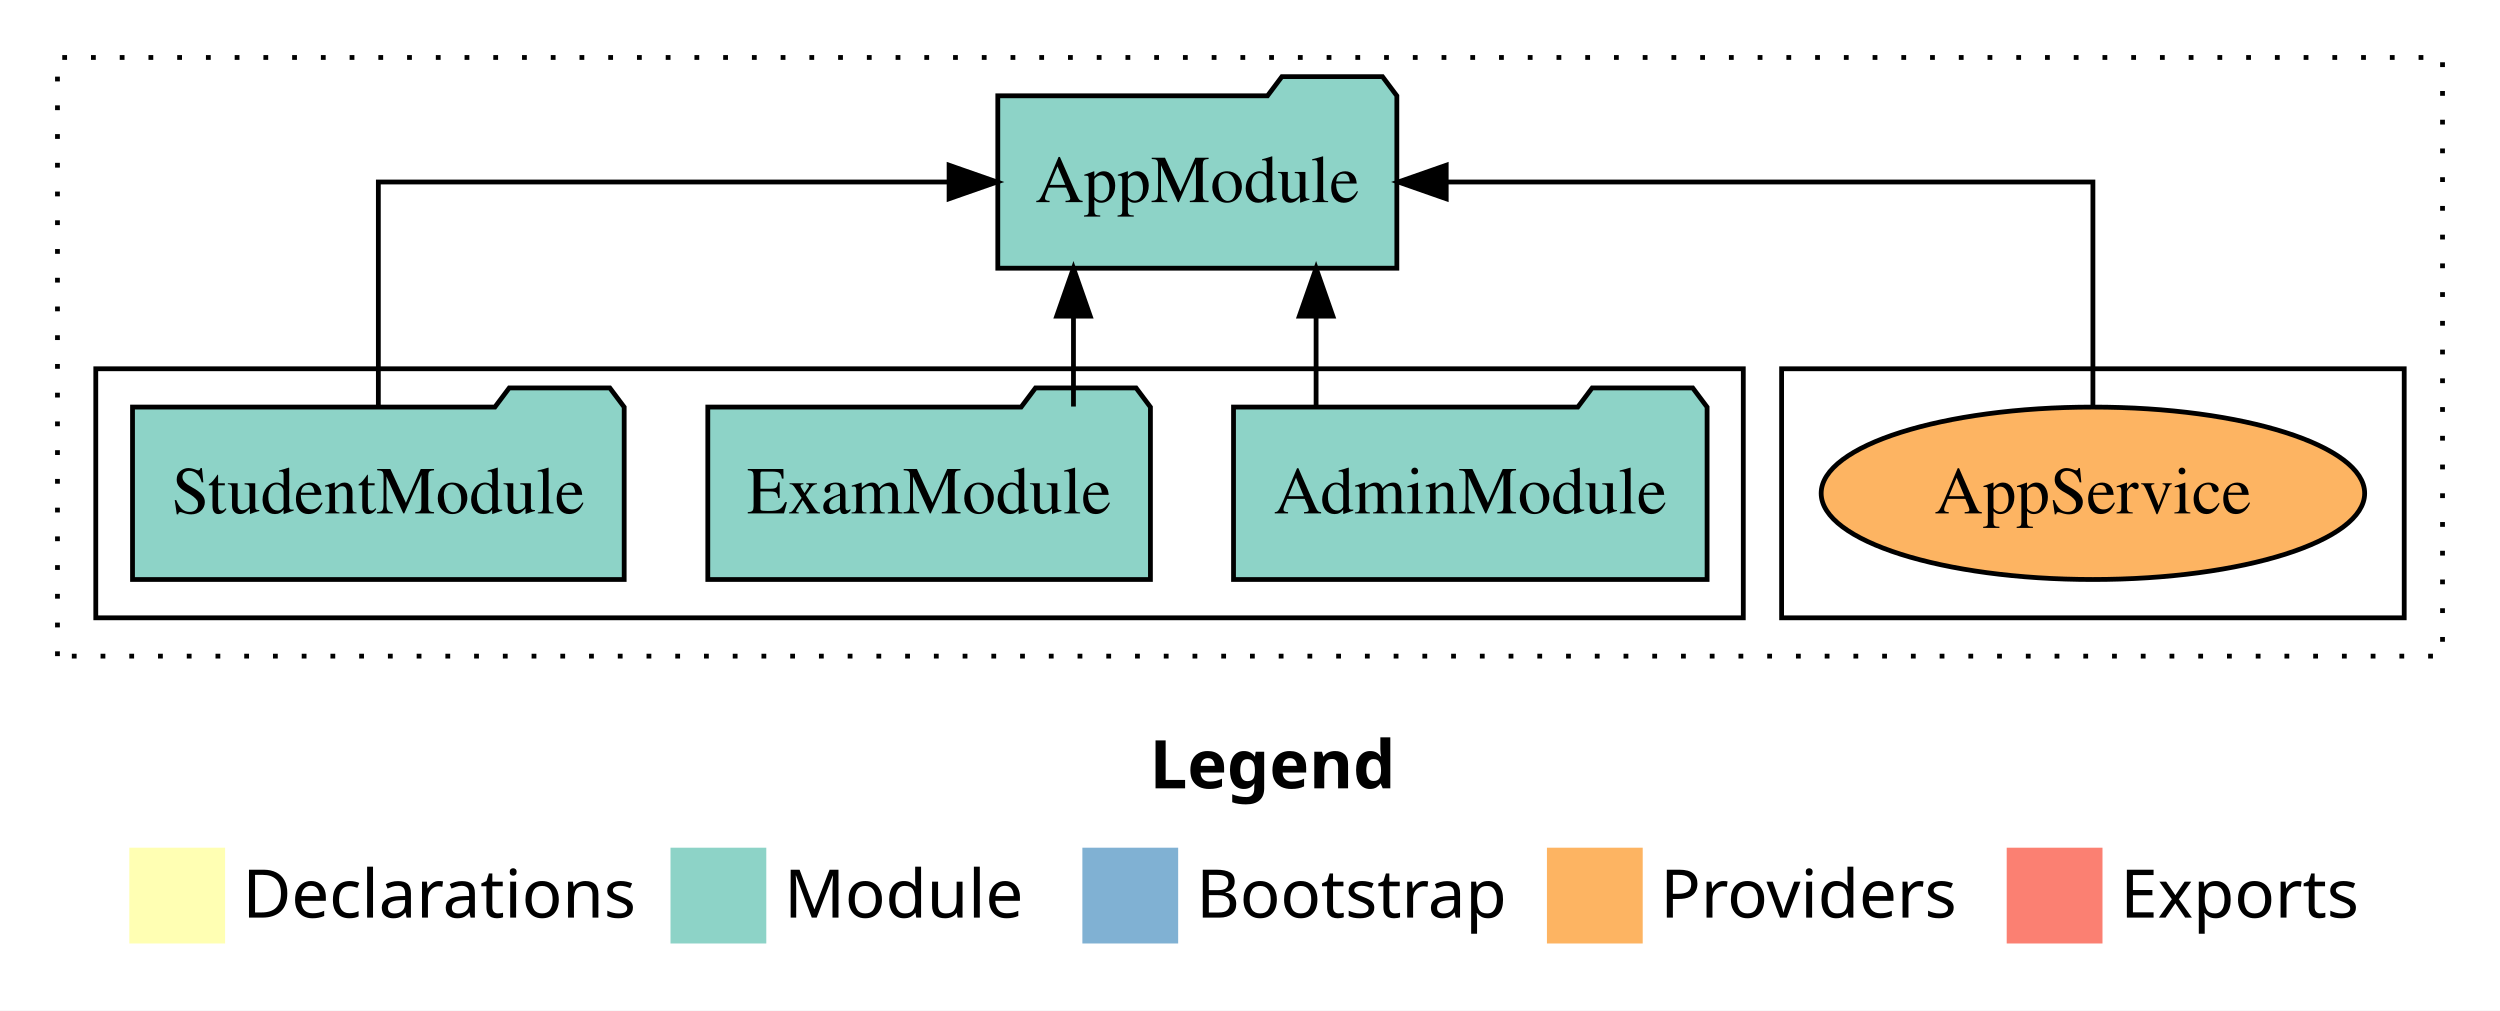
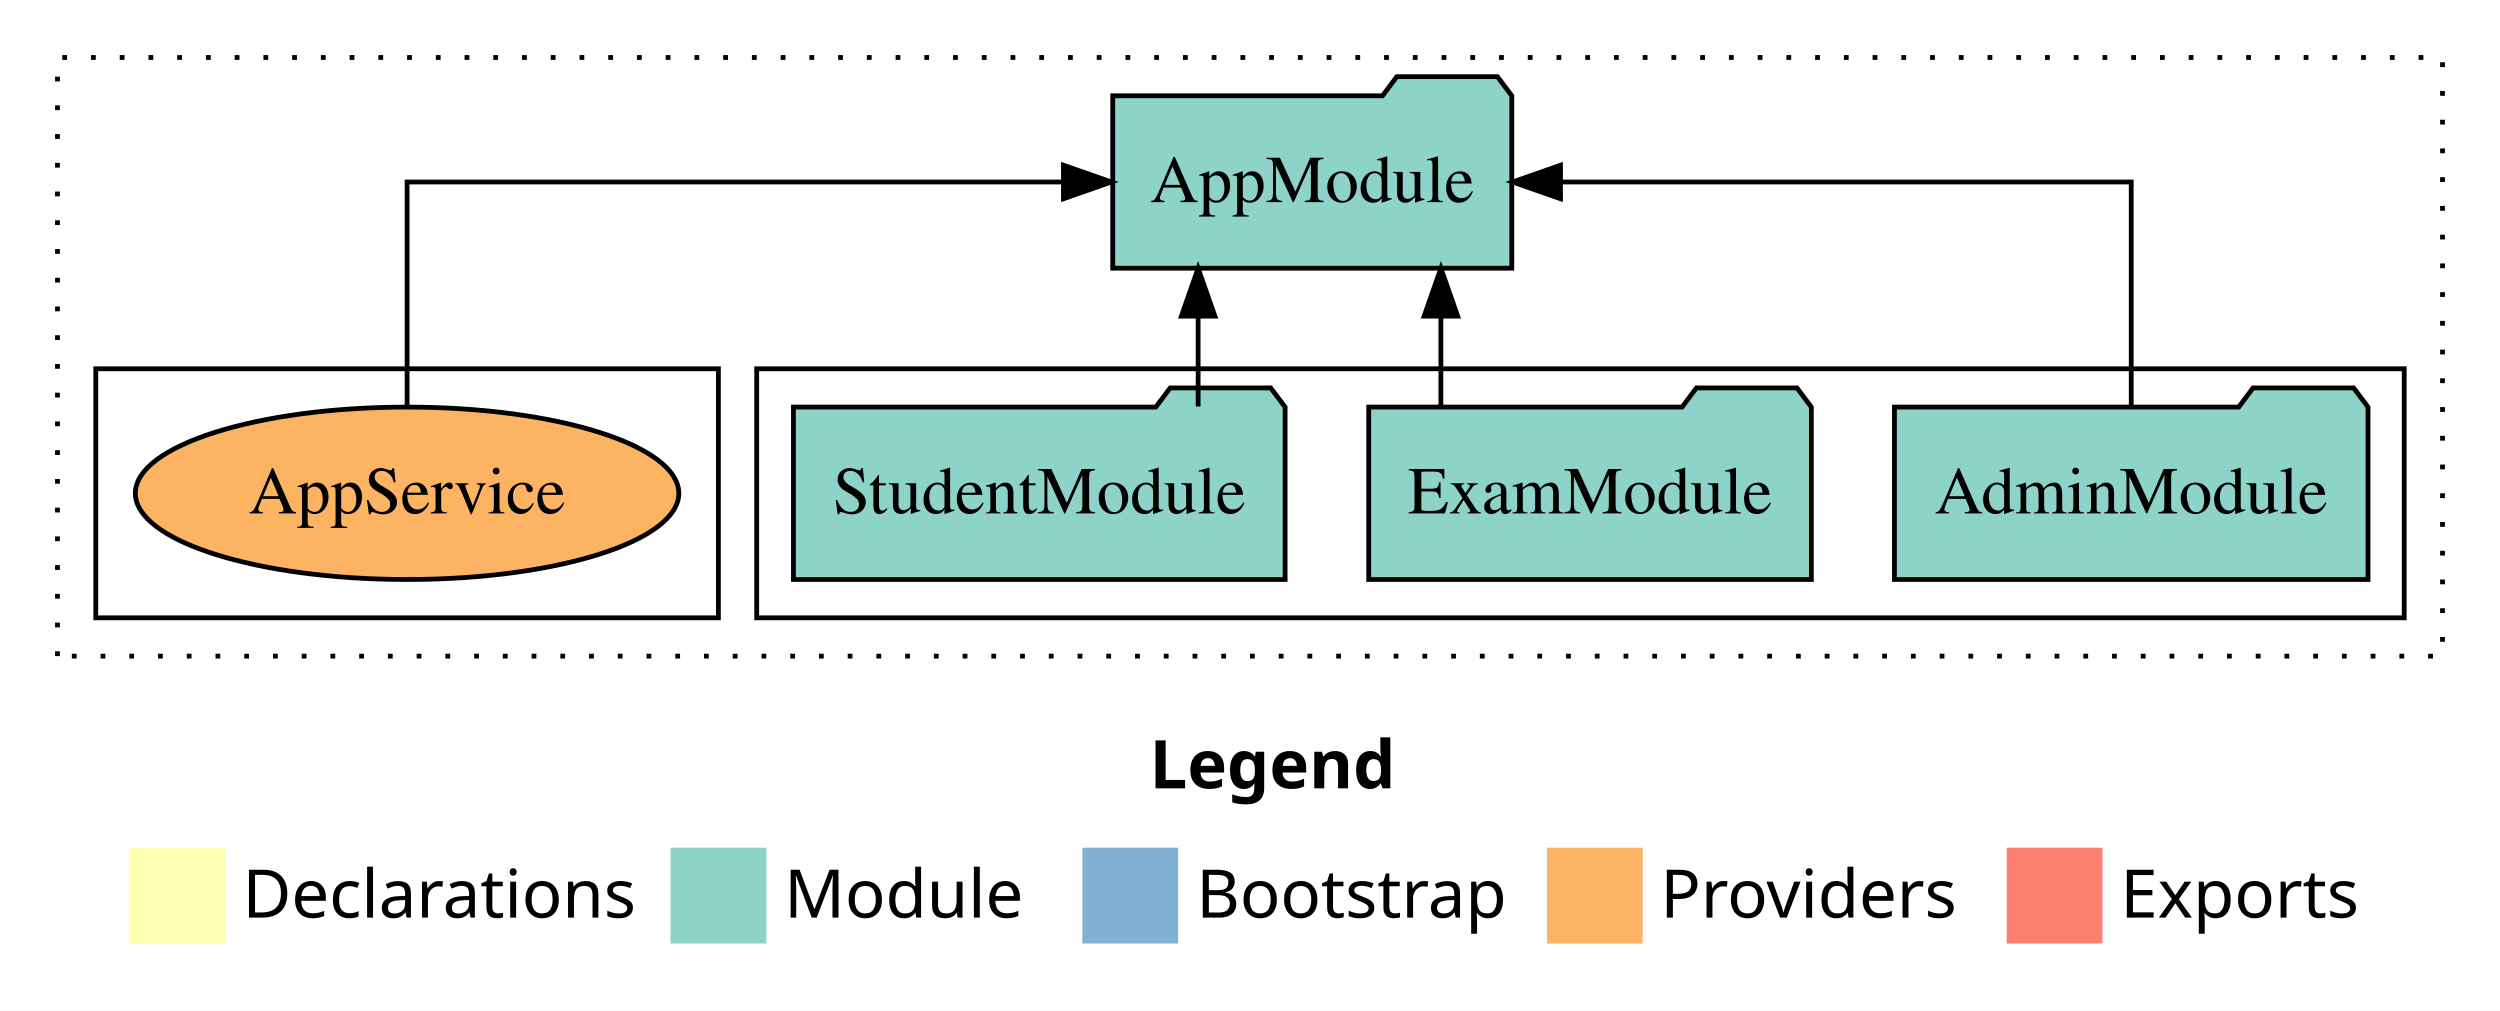
<svg xmlns="http://www.w3.org/2000/svg" width="522pt" height="211pt" viewBox="0.00 0.00 522.00 211.00">
  <g id="graph0" class="graph" transform="scale(1 1) rotate(0) translate(4 207)">
    <polygon fill="white" stroke="transparent" points="-4,4 -4,-207 518,-207 518,4 -4,4" />
    <text text-anchor="start" x="236.01" y="-42.4" font-family="Times-12" font-weight="bold" font-size="14.00">Legend</text>
    <polygon fill="#ffffb3" stroke="transparent" points="23,-10 23,-30 43,-30 43,-10 23,-10" />
    <text text-anchor="start" x="46.63" y="-15.4" font-family="Times-12" font-size="14.00">  Declarations</text>
    <polygon fill="#8dd3c7" stroke="transparent" points="136,-10 136,-30 156,-30 156,-10 136,-10" />
    <text text-anchor="start" x="159.73" y="-15.4" font-family="Times-12" font-size="14.00">  Module</text>
    <polygon fill="#80b1d3" stroke="transparent" points="222,-10 222,-30 242,-30 242,-10 222,-10" />
    <text text-anchor="start" x="245.78" y="-15.4" font-family="Times-12" font-size="14.00">  Bootstrap</text>
    <polygon fill="#fdb462" stroke="transparent" points="319,-10 319,-30 339,-30 339,-10 319,-10" />
    <text text-anchor="start" x="342.67" y="-15.4" font-family="Times-12" font-size="14.00">  Providers</text>
    <polygon fill="#fb8072" stroke="transparent" points="415,-10 415,-30 435,-30 435,-10 415,-10" />
    <text text-anchor="start" x="438.73" y="-15.4" font-family="Times-12" font-size="14.00">  Exports</text>
    <g id="clust1" class="cluster">
      <polygon fill="none" stroke="black" stroke-dasharray="1,5" points="8,-70 8,-195 506,-195 506,-70 8,-70" />
    </g>
+     <g id="clust3" class="cluster">
+       <polygon fill="none" stroke="black" points="154,-78 154,-130 498,-130 498,-78 154,-78" />
+     </g>
    <g id="clust6" class="cluster">
-       <polygon fill="none" stroke="black" points="368,-78 368,-130 498,-130 498,-78 368,-78" />
-     </g>
-     <g id="clust3" class="cluster">
-       <polygon fill="none" stroke="black" points="16,-78 16,-130 360,-130 360,-78 16,-78" />
+       <polygon fill="none" stroke="black" points="16,-78 16,-130 146,-130 146,-78 16,-78" />
    </g>
    <g id="node1" class="node">
-       <polygon fill="#8dd3c7" stroke="black" points="352.44,-122 349.44,-126 328.44,-126 325.44,-122 253.56,-122 253.56,-86 352.44,-86 352.44,-122" />
-       <text text-anchor="middle" x="303" y="-99.8" font-family="Times,serif" font-size="14.00">AdminModule</text>
+       <polygon fill="#8dd3c7" stroke="black" points="490.44,-122 487.44,-126 466.44,-126 463.44,-122 391.56,-122 391.56,-86 490.44,-86 490.44,-122" />
+       <text text-anchor="middle" x="441" y="-99.8" font-family="Times,serif" font-size="14.00">AdminModule</text>
    </g>
    <g id="node4" class="node">
-       <polygon fill="#8dd3c7" stroke="black" points="287.66,-187 284.66,-191 263.66,-191 260.66,-187 204.34,-187 204.34,-151 287.66,-151 287.66,-187" />
-       <text text-anchor="middle" x="246" y="-164.8" font-family="Times,serif" font-size="14.00">AppModule</text>
+       <polygon fill="#8dd3c7" stroke="black" points="311.66,-187 308.66,-191 287.66,-191 284.66,-187 228.34,-187 228.34,-151 311.66,-151 311.66,-187" />
+       <text text-anchor="middle" x="270" y="-164.8" font-family="Times,serif" font-size="14.00">AppModule</text>
    </g>
    <g id="edge1" class="edge">
-       <path fill="none" stroke="black" d="M270.8,-122.11C270.8,-122.11 270.8,-140.99 270.8,-140.99" />
-       <polygon fill="black" stroke="black" points="267.3,-140.99 270.8,-150.99 274.3,-140.99 267.3,-140.99" />
+       <path fill="none" stroke="black" d="M441,-122.11C441,-141.34 441,-169 441,-169 441,-169 321.83,-169 321.83,-169" />
+       <polygon fill="black" stroke="black" points="321.83,-165.5 311.83,-169 321.83,-172.5 321.83,-165.5" />
    </g>
    <g id="node2" class="node">
-       <polygon fill="#8dd3c7" stroke="black" points="236.21,-122 233.21,-126 212.21,-126 209.21,-122 143.79,-122 143.79,-86 236.21,-86 236.21,-122" />
-       <text text-anchor="middle" x="190" y="-99.8" font-family="Times,serif" font-size="14.00">ExamModule</text>
+       <polygon fill="#8dd3c7" stroke="black" points="374.21,-122 371.21,-126 350.21,-126 347.21,-122 281.79,-122 281.79,-86 374.21,-86 374.21,-122" />
+       <text text-anchor="middle" x="328" y="-99.8" font-family="Times,serif" font-size="14.00">ExamModule</text>
    </g>
    <g id="edge2" class="edge">
-       <path fill="none" stroke="black" d="M220.14,-122.11C220.14,-122.11 220.14,-140.99 220.14,-140.99" />
-       <polygon fill="black" stroke="black" points="216.64,-140.99 220.14,-150.99 223.64,-140.99 216.64,-140.99" />
+       <path fill="none" stroke="black" d="M296.86,-122.11C296.86,-122.11 296.86,-140.99 296.86,-140.99" />
+       <polygon fill="black" stroke="black" points="293.36,-140.99 296.86,-150.99 300.36,-140.99 293.36,-140.99" />
    </g>
    <g id="node3" class="node">
-       <polygon fill="#8dd3c7" stroke="black" points="126.33,-122 123.33,-126 102.33,-126 99.33,-122 23.67,-122 23.67,-86 126.33,-86 126.33,-122" />
-       <text text-anchor="middle" x="75" y="-99.8" font-family="Times,serif" font-size="14.00">StudentModule</text>
+       <polygon fill="#8dd3c7" stroke="black" points="264.33,-122 261.33,-126 240.33,-126 237.33,-122 161.67,-122 161.67,-86 264.33,-86 264.33,-122" />
+       <text text-anchor="middle" x="213" y="-99.8" font-family="Times,serif" font-size="14.00">StudentModule</text>
    </g>
    <g id="edge3" class="edge">
-       <path fill="none" stroke="black" d="M75,-122.11C75,-141.34 75,-169 75,-169 75,-169 194.17,-169 194.17,-169" />
-       <polygon fill="black" stroke="black" points="194.17,-172.5 204.17,-169 194.17,-165.5 194.17,-172.5" />
+       <path fill="none" stroke="black" d="M246.17,-122.11C246.17,-122.11 246.17,-140.99 246.17,-140.99" />
+       <polygon fill="black" stroke="black" points="242.67,-140.99 246.17,-150.99 249.67,-140.99 242.67,-140.99" />
    </g>
    <g id="node5" class="node">
-       <ellipse fill="#fdb462" stroke="black" cx="433" cy="-104" rx="56.74" ry="18" />
-       <text text-anchor="middle" x="433" y="-99.8" font-family="Times,serif" font-size="14.00">AppService</text>
+       <ellipse fill="#fdb462" stroke="black" cx="81" cy="-104" rx="56.74" ry="18" />
+       <text text-anchor="middle" x="81" y="-99.8" font-family="Times,serif" font-size="14.00">AppService</text>
    </g>
    <g id="edge4" class="edge">
-       <path fill="none" stroke="black" d="M433,-122.11C433,-141.34 433,-169 433,-169 433,-169 297.97,-169 297.97,-169" />
-       <polygon fill="black" stroke="black" points="297.97,-165.5 287.97,-169 297.97,-172.5 297.97,-165.5" />
+       <path fill="none" stroke="black" d="M81,-122.11C81,-141.34 81,-169 81,-169 81,-169 218.05,-169 218.05,-169" />
+       <polygon fill="black" stroke="black" points="218.05,-172.5 228.05,-169 218.05,-165.5 218.05,-172.5" />
    </g>
  </g>
</svg>
